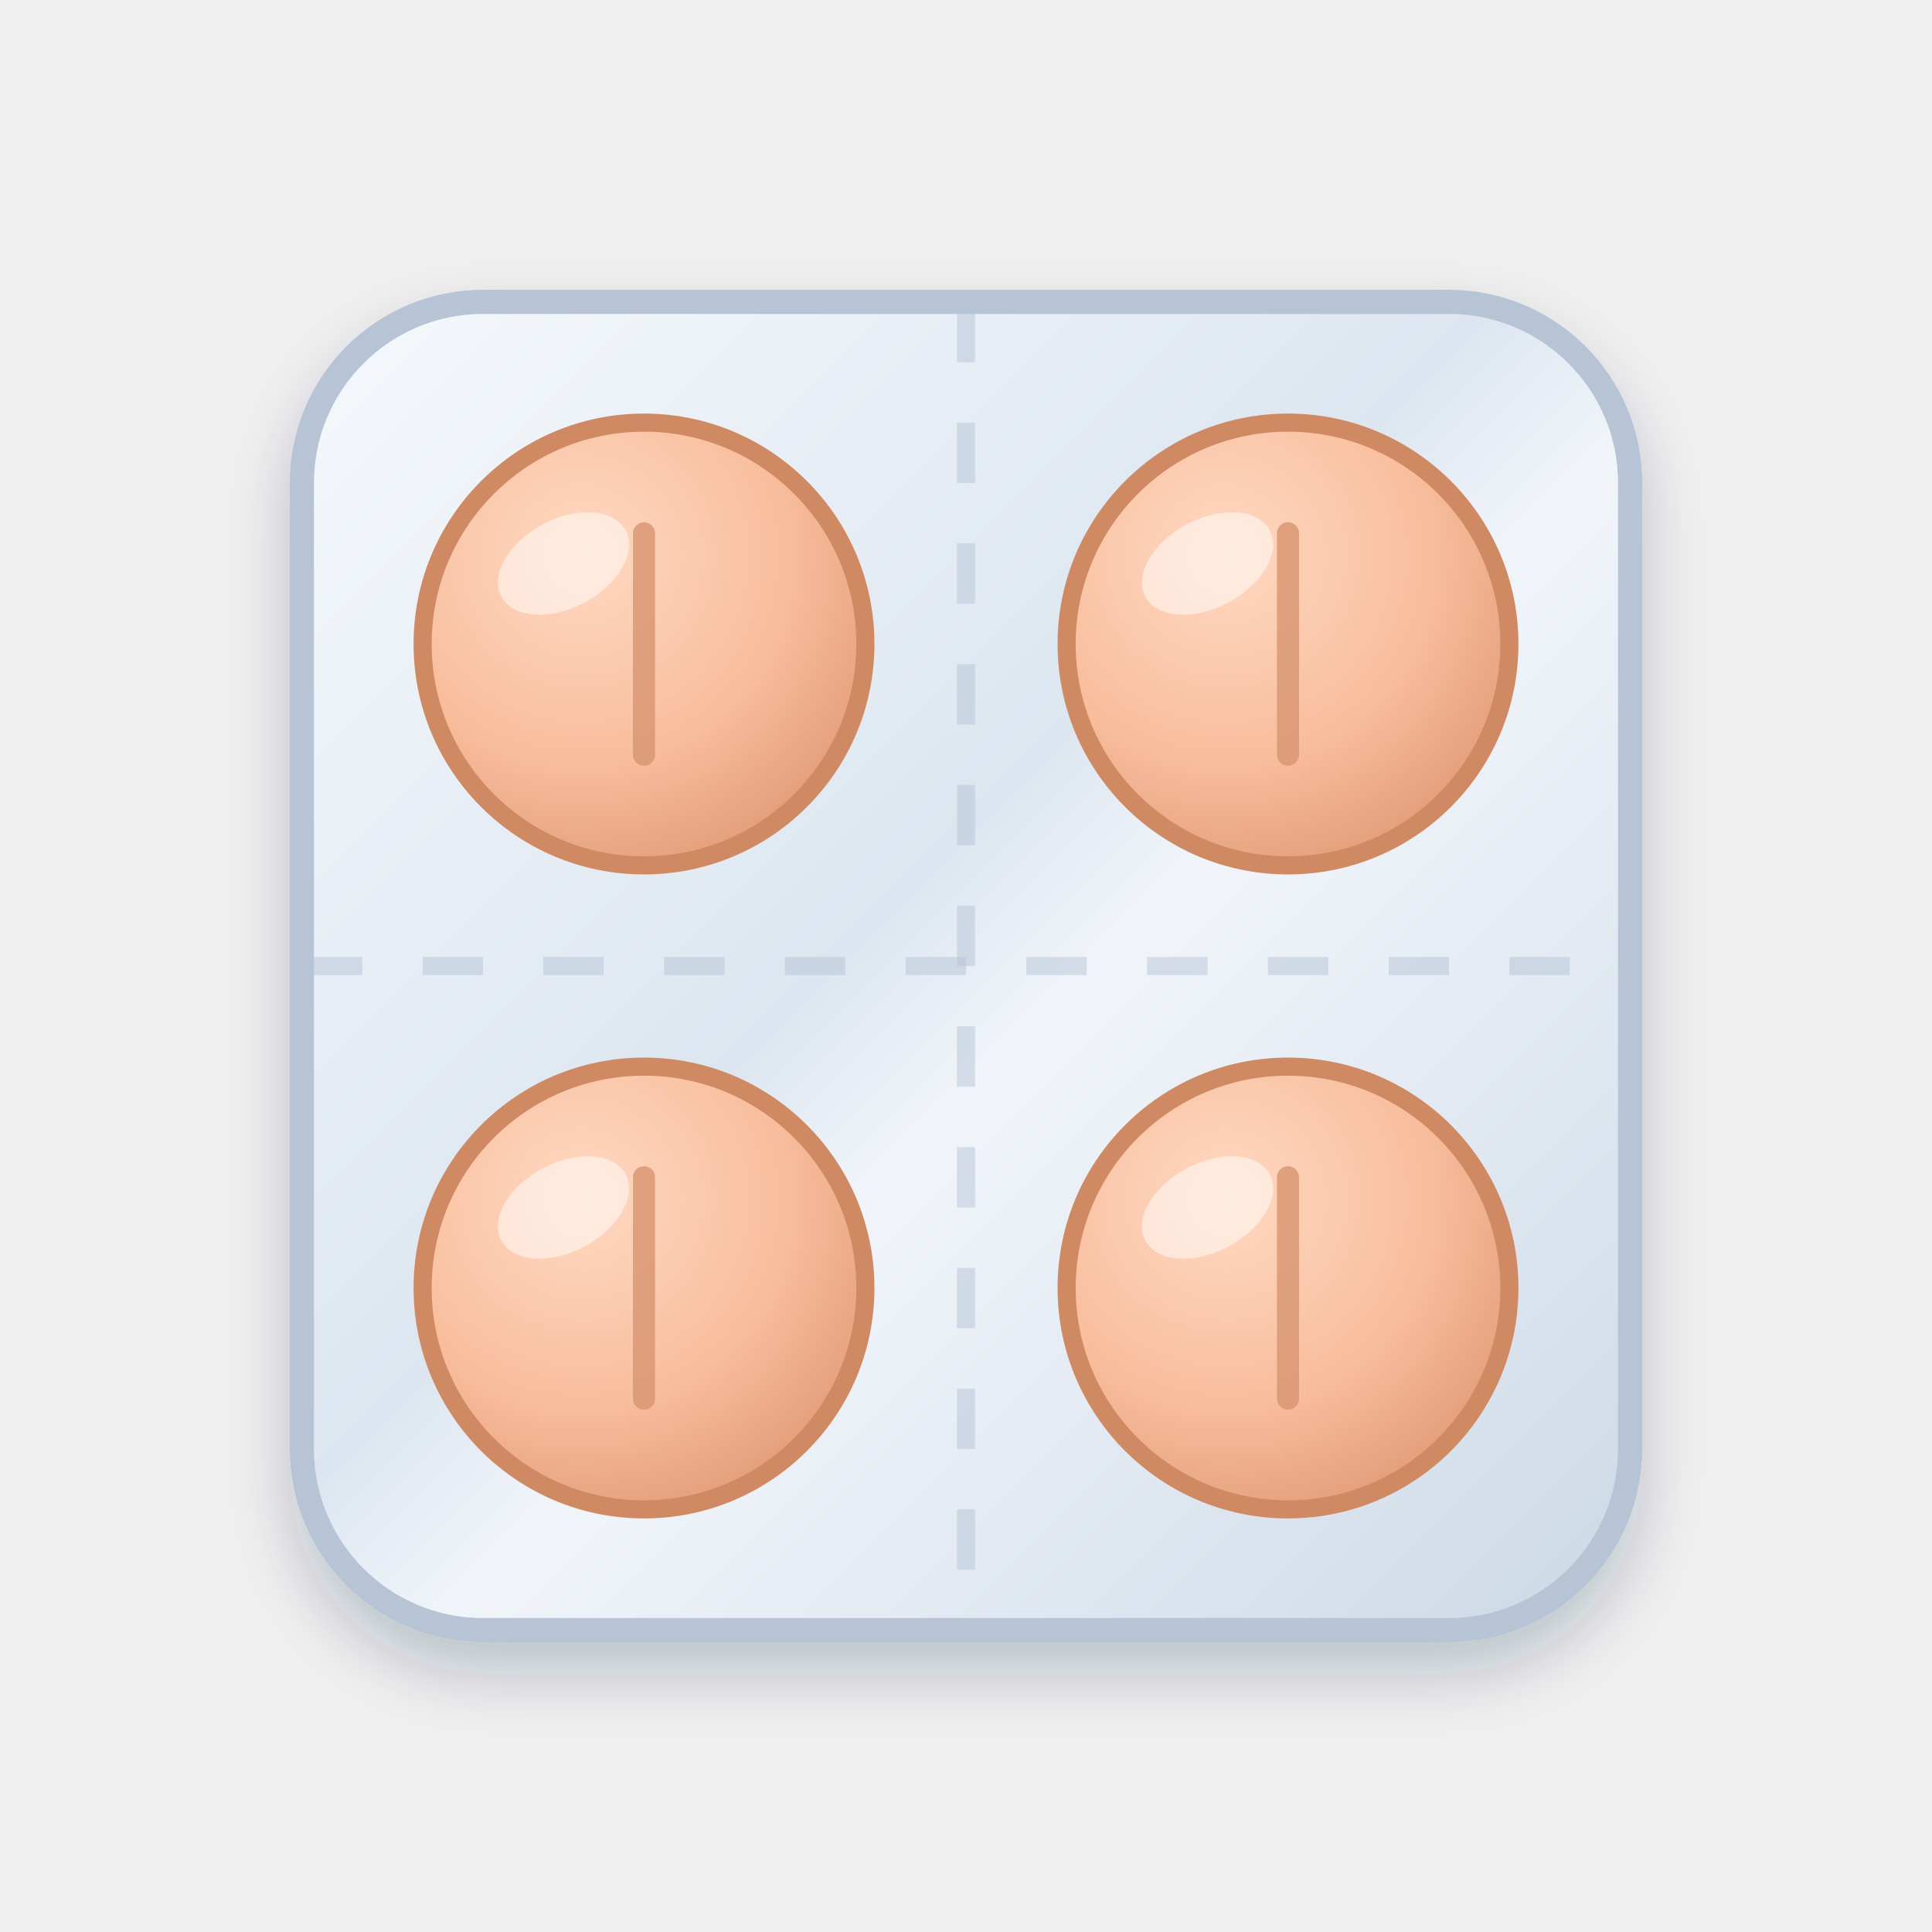
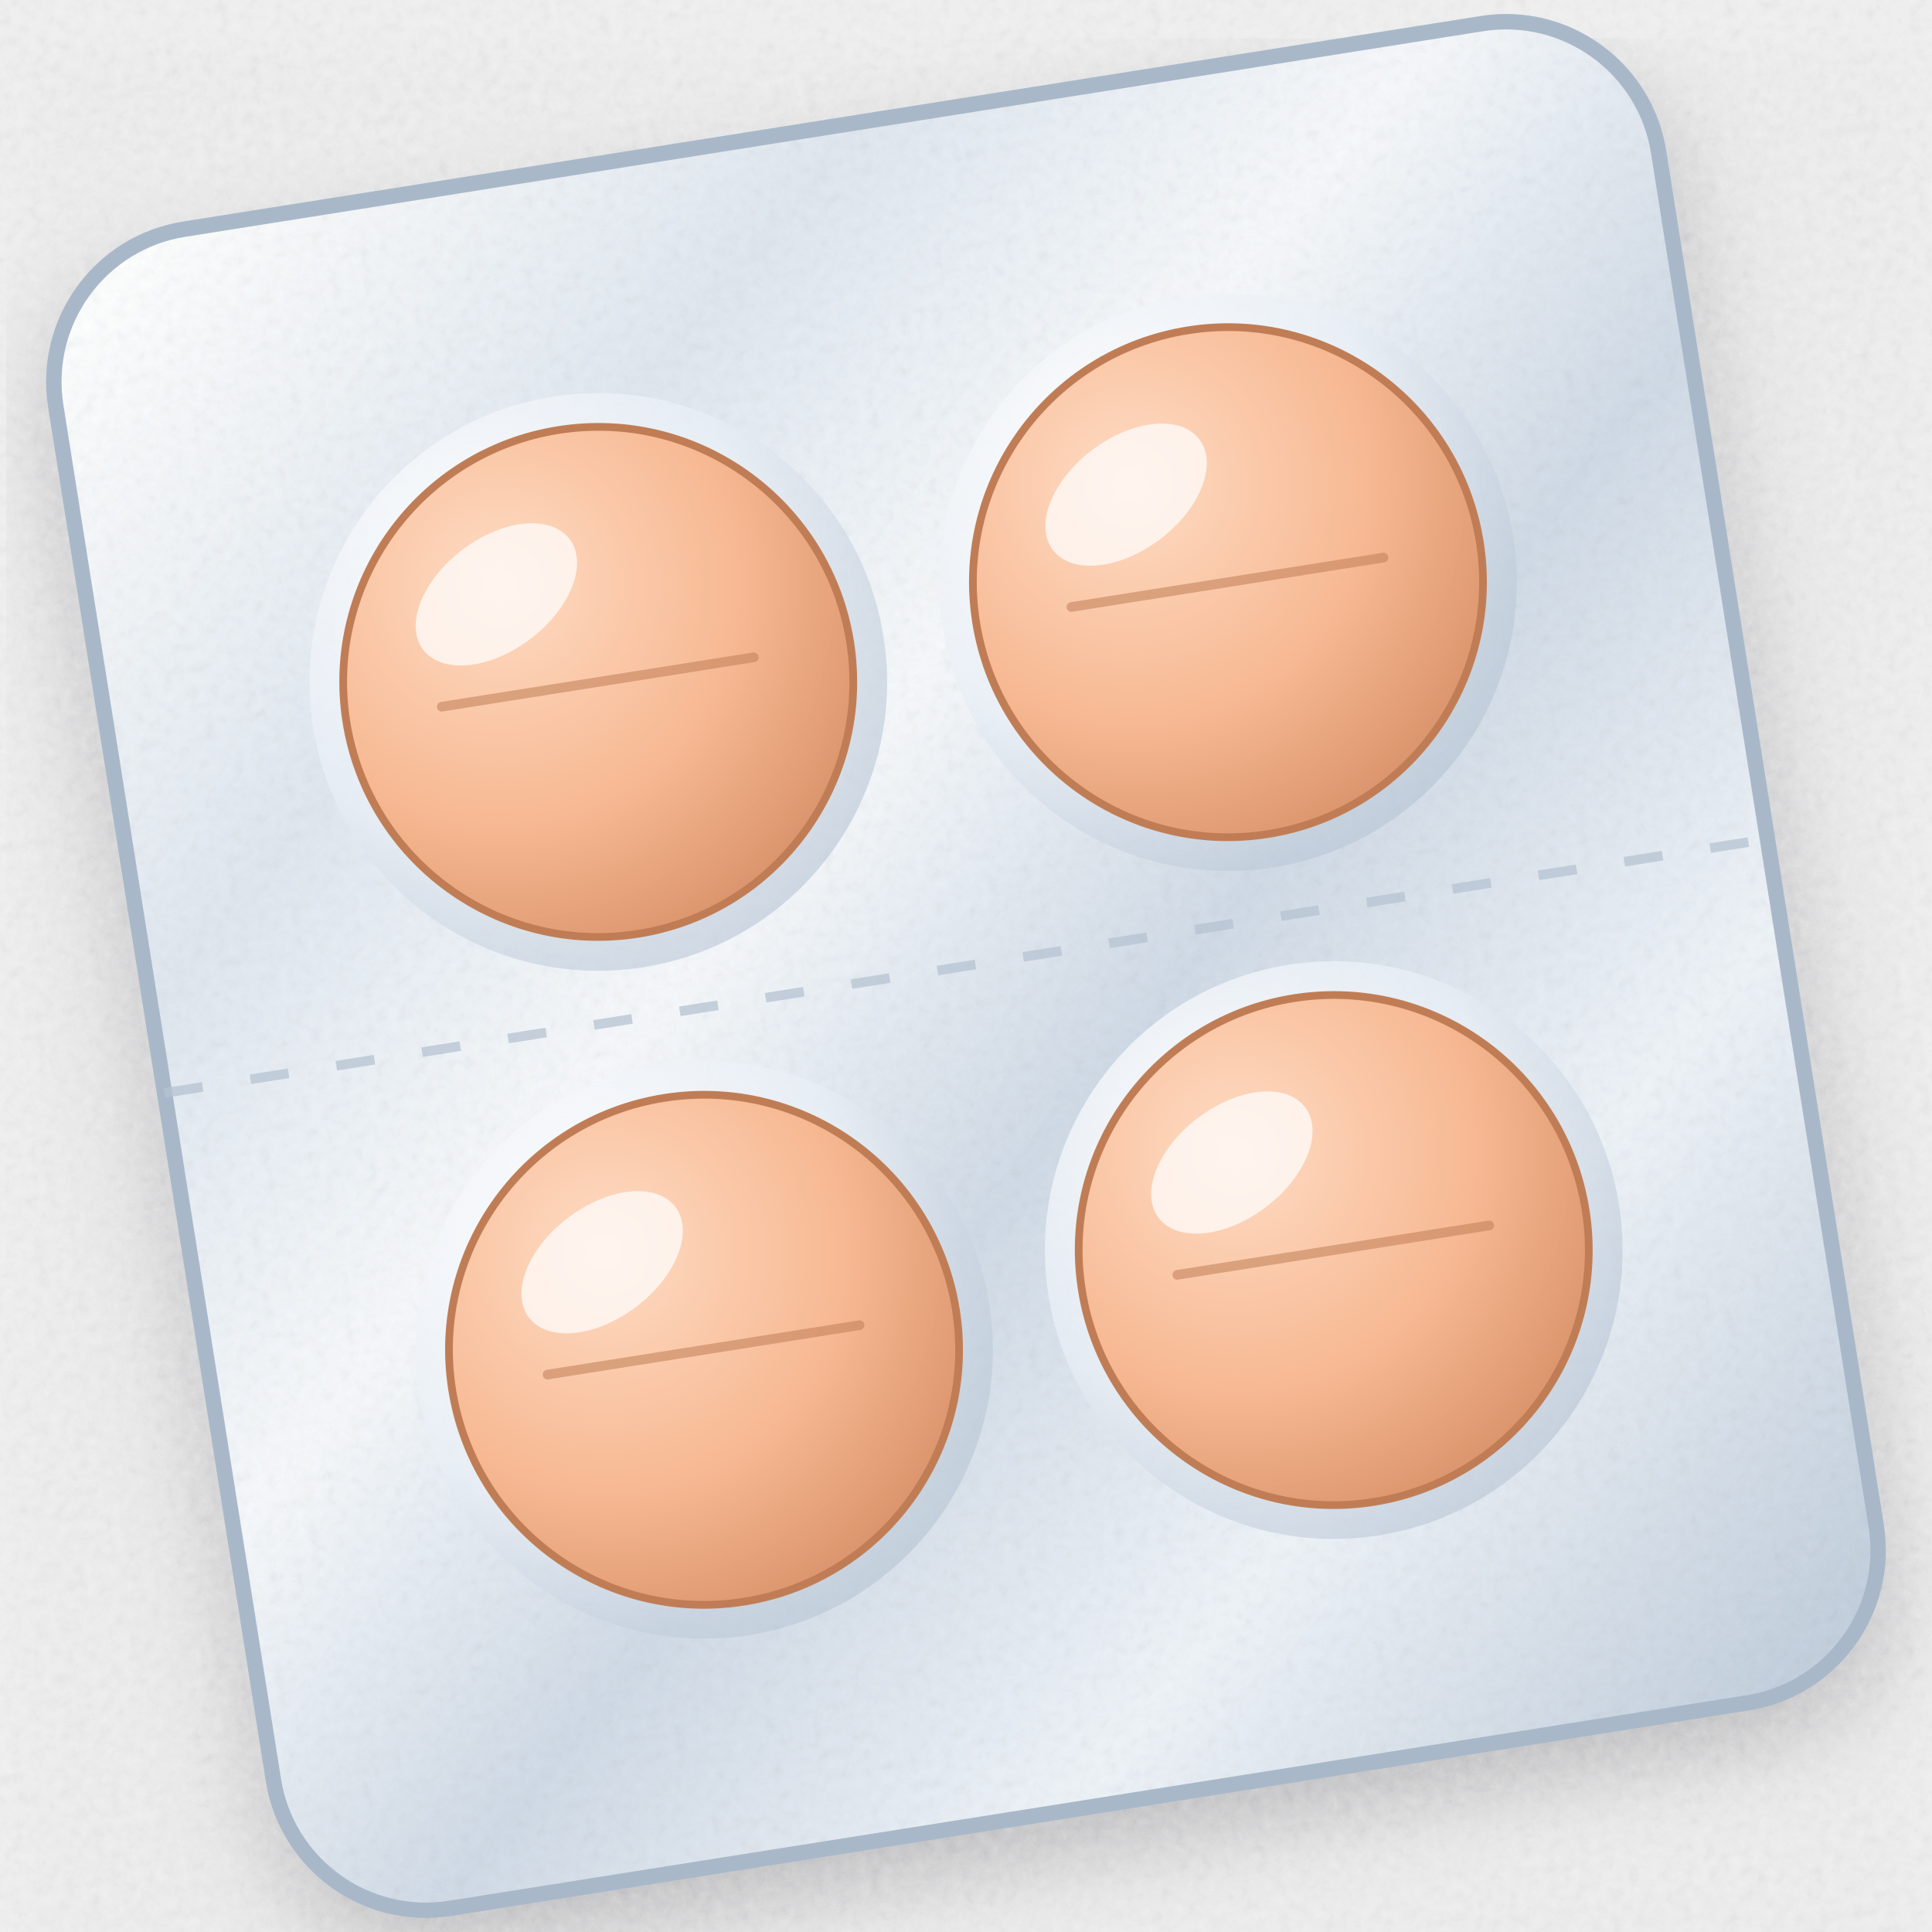
- <svg xmlns="http://www.w3.org/2000/svg" viewBox="0 0 96 96" role="img" aria-label="แผงยานาพรอกเซน">
+ <svg xmlns="http://www.w3.org/2000/svg" viewBox="0 0 200 200" role="img" aria-label="แผงยานาพรอกเซน">
  <defs>
-     <linearGradient id="nap-foil" x1="0" y1="0" x2="1" y2="1">
-       <stop offset="0" stop-color="#f6f9fc" />
-       <stop offset=".45" stop-color="#dde6f0" />
-       <stop offset=".55" stop-color="#f1f5fa" />
-       <stop offset="1" stop-color="#ccd8e6" />
+     <linearGradient id="naproxen-foil" x1=".08" y1="0" x2=".92" y2="1">
+       <stop offset="0" stop-color="#fdfefe" />
+       <stop offset=".22" stop-color="#dfe7ef" />
+       <stop offset=".40" stop-color="#f6f9fc" />
+       <stop offset=".58" stop-color="#cfdae6" />
+       <stop offset=".78" stop-color="#eef3f8" />
+       <stop offset="1" stop-color="#c2cfdd" />
    </linearGradient>
-     <radialGradient id="nap-tab" cx=".36" cy=".3" r=".78">
-       <stop offset="0" stop-color="#ffd9c2" />
-       <stop offset=".6" stop-color="#f8bd9c" />
-       <stop offset="1" stop-color="#e09a75" />
+     <radialGradient id="naproxen-dome" cx=".34" cy=".28" r=".85">
+       <stop offset="0" stop-color="#ffffff" stop-opacity=".95" />
+       <stop offset=".55" stop-color="#e9eff6" stop-opacity=".72" />
+       <stop offset="1" stop-color="#a8b8ca" stop-opacity=".55" />
    </radialGradient>
-     <filter id="nap-shadow" x="-25%" y="-25%" width="150%" height="150%">
-       <feDropShadow dx="0" dy="1.6" stdDeviation="1.6" flood-color="#1b2b45" flood-opacity=".22" />
+     <radialGradient id="naproxen-tab" cx=".34" cy=".28" r=".82">
+       <stop offset="0" stop-color="#ffdcc4" />
+       <stop offset=".58" stop-color="#f6b892" />
+       <stop offset="1" stop-color="#d78f66" />
+     </radialGradient>
+     <filter id="naproxen-grain" x="0" y="0" width="100%" height="100%">
+       <feTurbulence type="fractalNoise" baseFrequency=".85" numOctaves="3" seed="7" result="n" />
+       <feColorMatrix in="n" type="saturate" values="0" />
+       <feComponentTransfer>
+         <feFuncA type="linear" slope=".13" />
+       </feComponentTransfer>
+     </filter>
+     <filter id="naproxen-cast" x="-30%" y="-30%" width="160%" height="160%">
+       <feDropShadow dx="0" dy="4" stdDeviation="5" flood-color="#16243a" flood-opacity=".28" />
    </filter>
  </defs>
-   <g filter="url(#nap-shadow)">
-     <rect x="15" y="15" width="66" height="66" rx="9" fill="url(#nap-foil)" stroke="#b6c4d6" stroke-width="1.2" />
-     <path d="M48 15v66" stroke="#b6c4d6" stroke-width=".9" stroke-dasharray="3 3" opacity=".5" />
-     <path d="M15 48h66" stroke="#b6c4d6" stroke-width=".9" stroke-dasharray="3 3" opacity=".5" />
-     <g>
-       <circle cx="32" cy="32" r="11" fill="url(#nap-tab)" stroke="#cf8a63" stroke-width=".9" />
-       <circle cx="64" cy="32" r="11" fill="url(#nap-tab)" stroke="#cf8a63" stroke-width=".9" />
-       <circle cx="32" cy="64" r="11" fill="url(#nap-tab)" stroke="#cf8a63" stroke-width=".9" />
-       <circle cx="64" cy="64" r="11" fill="url(#nap-tab)" stroke="#cf8a63" stroke-width=".9" />
-     </g>
-     <g stroke="#d99873" stroke-width="1.1" stroke-linecap="round" opacity=".85">
-       <path d="M32 26.5v11M64 26.5v11M32 58.5v11M64 58.5v11" />
-     </g>
-     <g fill="#fff" opacity=".5">
-       <ellipse cx="28" cy="28" rx="3.5" ry="2.2" transform="rotate(-28 28 28)" />
-       <ellipse cx="60" cy="28" rx="3.5" ry="2.2" transform="rotate(-28 60 28)" />
-       <ellipse cx="28" cy="60" rx="3.5" ry="2.2" transform="rotate(-28 28 60)" />
-       <ellipse cx="60" cy="60" rx="3.5" ry="2.2" transform="rotate(-28 60 60)" />
-     </g>
+   <g transform="rotate(-9 100 100)" filter="url(#naproxen-cast)">
+     <rect x="16" y="12" width="168" height="176" rx="16" fill="url(#naproxen-foil)" />
+     <rect x="16" y="12" width="168" height="176" rx="16" filter="url(#naproxen-grain)" opacity=".9" />
+     <rect x="16" y="12" width="168" height="176" rx="16" fill="none" stroke="#a9b8c9" stroke-width="1.6" />
+     <path d="M16 100h168" stroke="#b6c3d2" stroke-width="1" stroke-dasharray="4 5" opacity=".75" />
+     <circle cx="67.0" cy="65.0" r="29.9" fill="url(#naproxen-dome)" />
+     <circle cx="67.0" cy="65.0" r="26.4" fill="url(#naproxen-tab)" stroke="#c07d55" stroke-width=".8" />
+     <path d="M50.6 65.0h32.7" stroke="#c07d55" stroke-width="1" opacity=".55" stroke-linecap="round" />
+     <ellipse cx="58.0" cy="54.4" rx="9.5" ry="5.8" fill="#ffffff" opacity=".72" transform="rotate(-28 58.0 54.4)" />
+     <circle cx="133.0" cy="65.0" r="29.9" fill="url(#naproxen-dome)" />
+     <circle cx="133.0" cy="65.0" r="26.4" fill="url(#naproxen-tab)" stroke="#c07d55" stroke-width=".8" />
+     <path d="M116.6 65.0h32.7" stroke="#c07d55" stroke-width="1" opacity=".55" stroke-linecap="round" />
+     <ellipse cx="124.0" cy="54.4" rx="9.5" ry="5.8" fill="#ffffff" opacity=".72" transform="rotate(-28 124.0 54.4)" />
+     <circle cx="67.0" cy="135.0" r="29.9" fill="url(#naproxen-dome)" />
+     <circle cx="67.0" cy="135.0" r="26.4" fill="url(#naproxen-tab)" stroke="#c07d55" stroke-width=".8" />
+     <path d="M50.6 135.0h32.7" stroke="#c07d55" stroke-width="1" opacity=".55" stroke-linecap="round" />
+     <ellipse cx="58.0" cy="124.4" rx="9.5" ry="5.8" fill="#ffffff" opacity=".72" transform="rotate(-28 58.0 124.4)" />
+     <circle cx="133.0" cy="135.0" r="29.9" fill="url(#naproxen-dome)" />
+     <circle cx="133.0" cy="135.0" r="26.4" fill="url(#naproxen-tab)" stroke="#c07d55" stroke-width=".8" />
+     <path d="M116.6 135.0h32.7" stroke="#c07d55" stroke-width="1" opacity=".55" stroke-linecap="round" />
+     <ellipse cx="124.0" cy="124.4" rx="9.5" ry="5.8" fill="#ffffff" opacity=".72" transform="rotate(-28 124.0 124.4)" />
  </g>
</svg>
